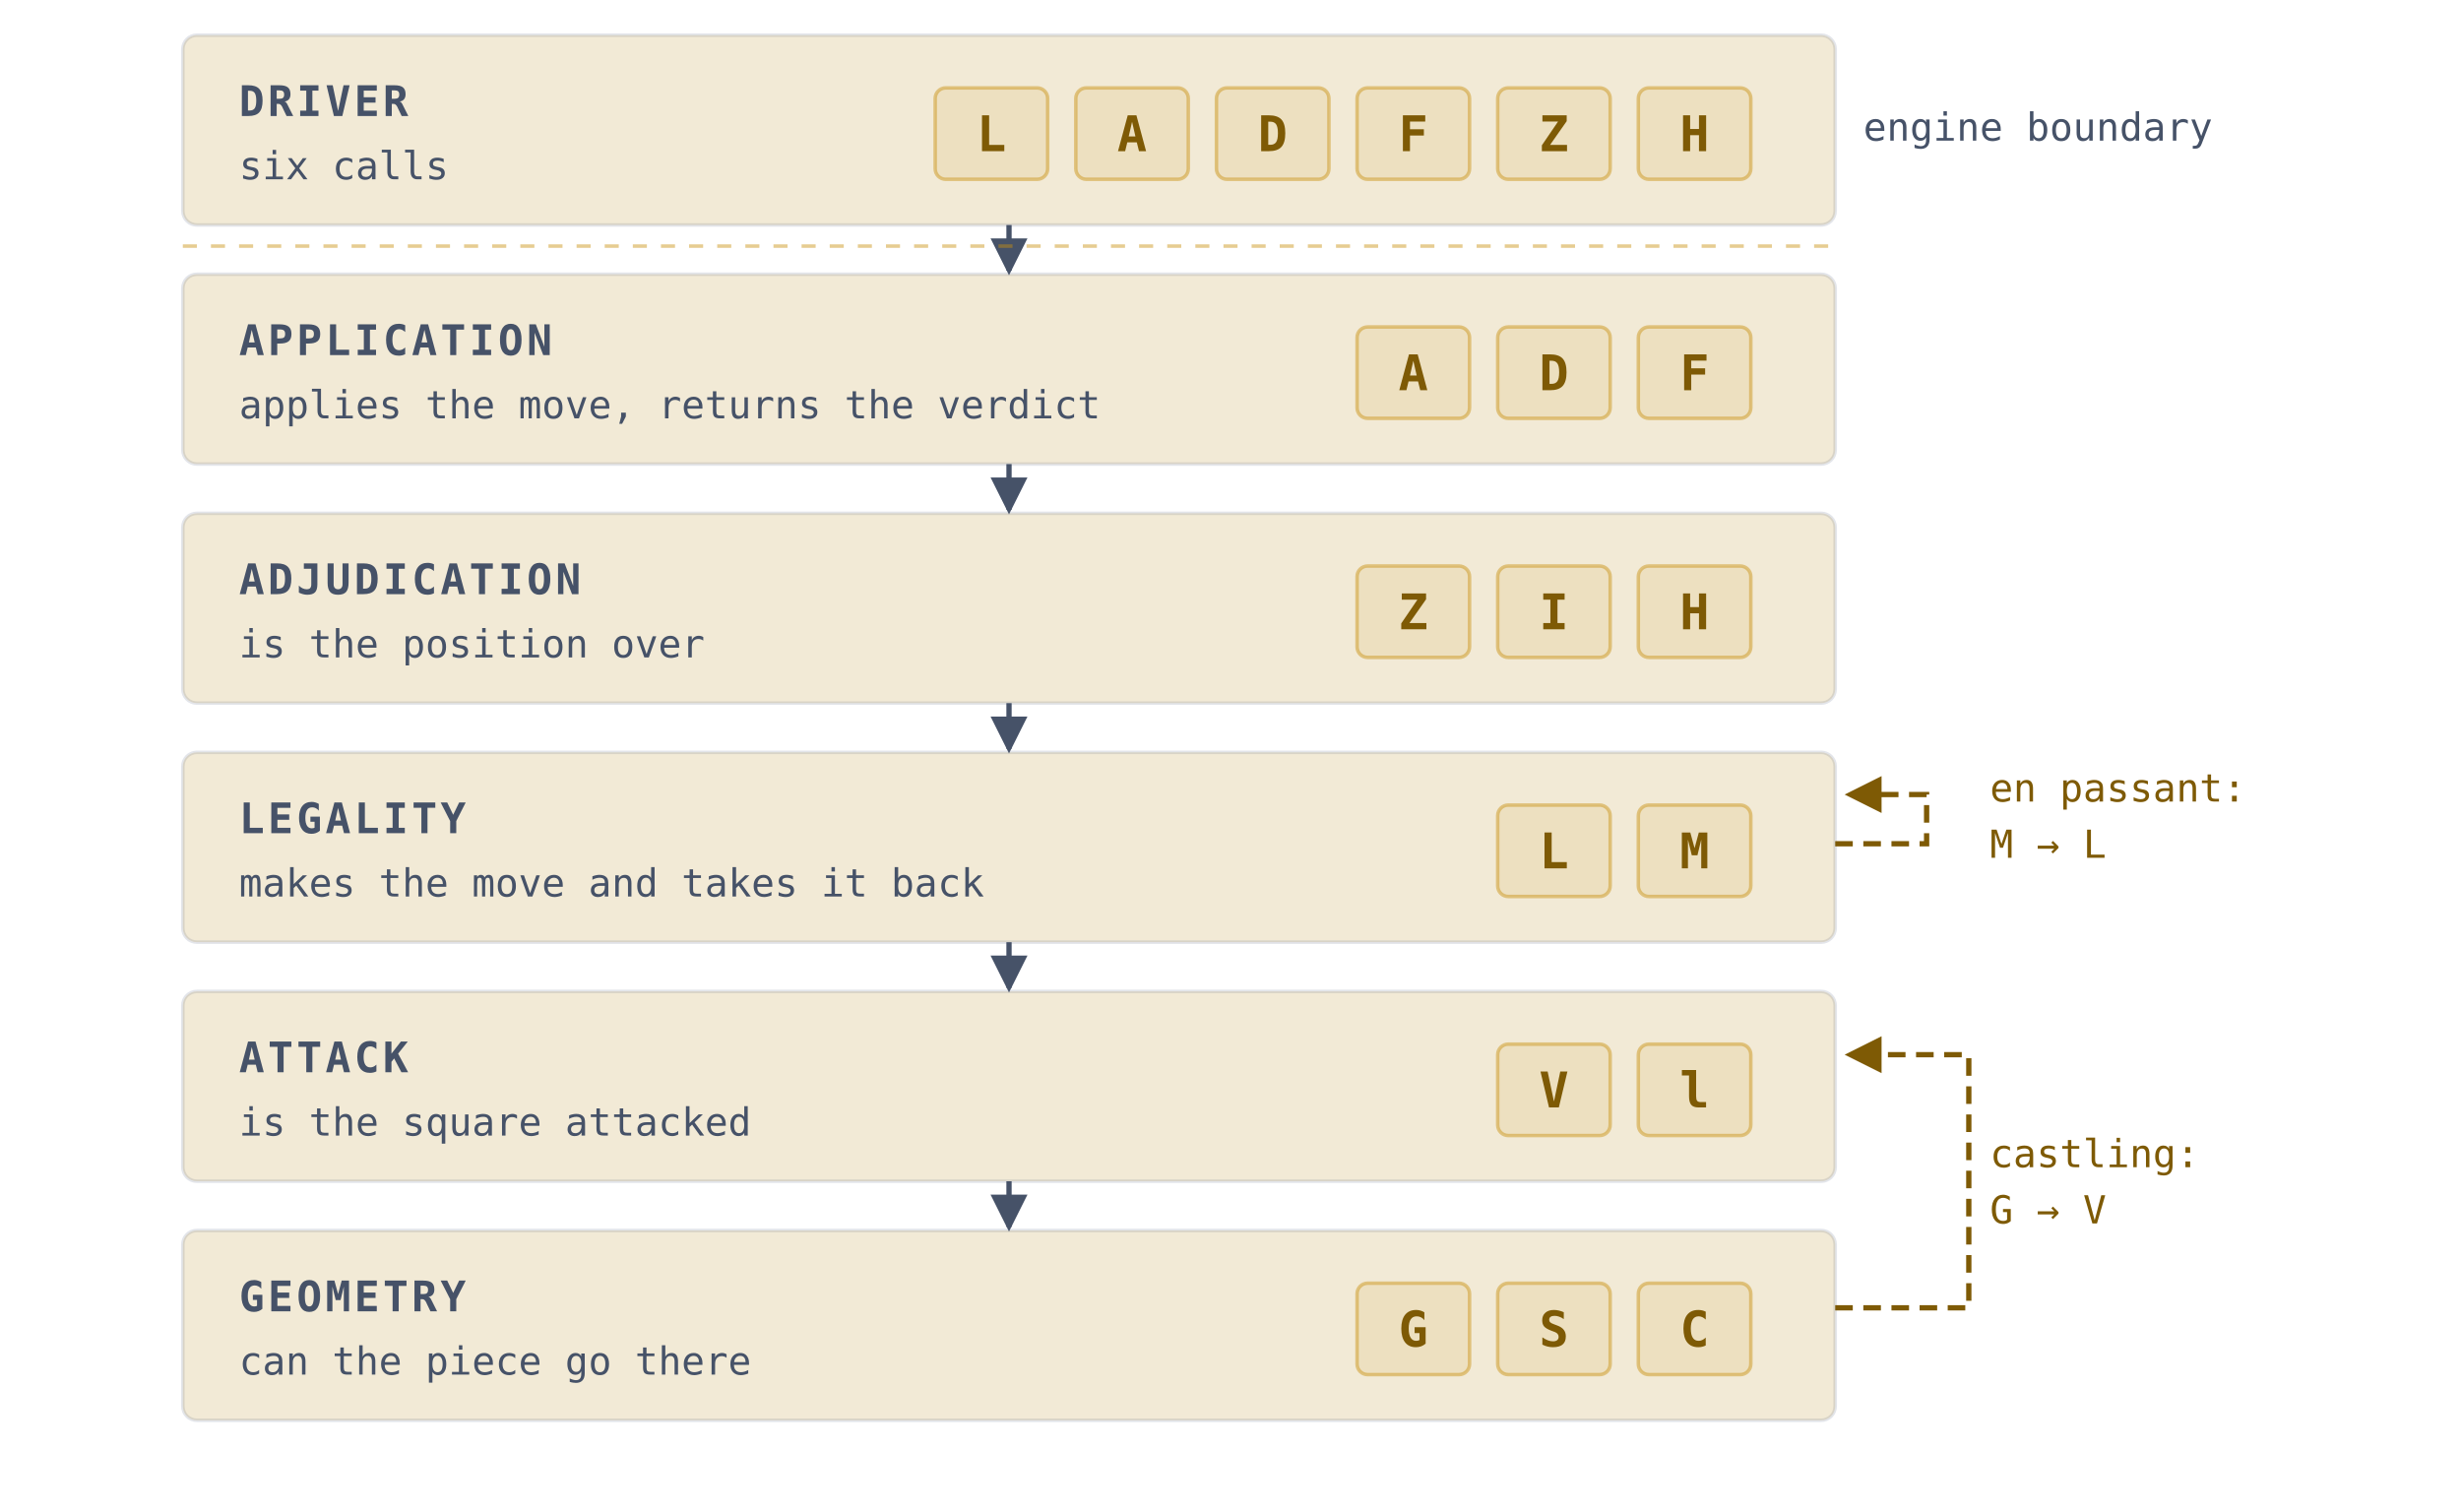
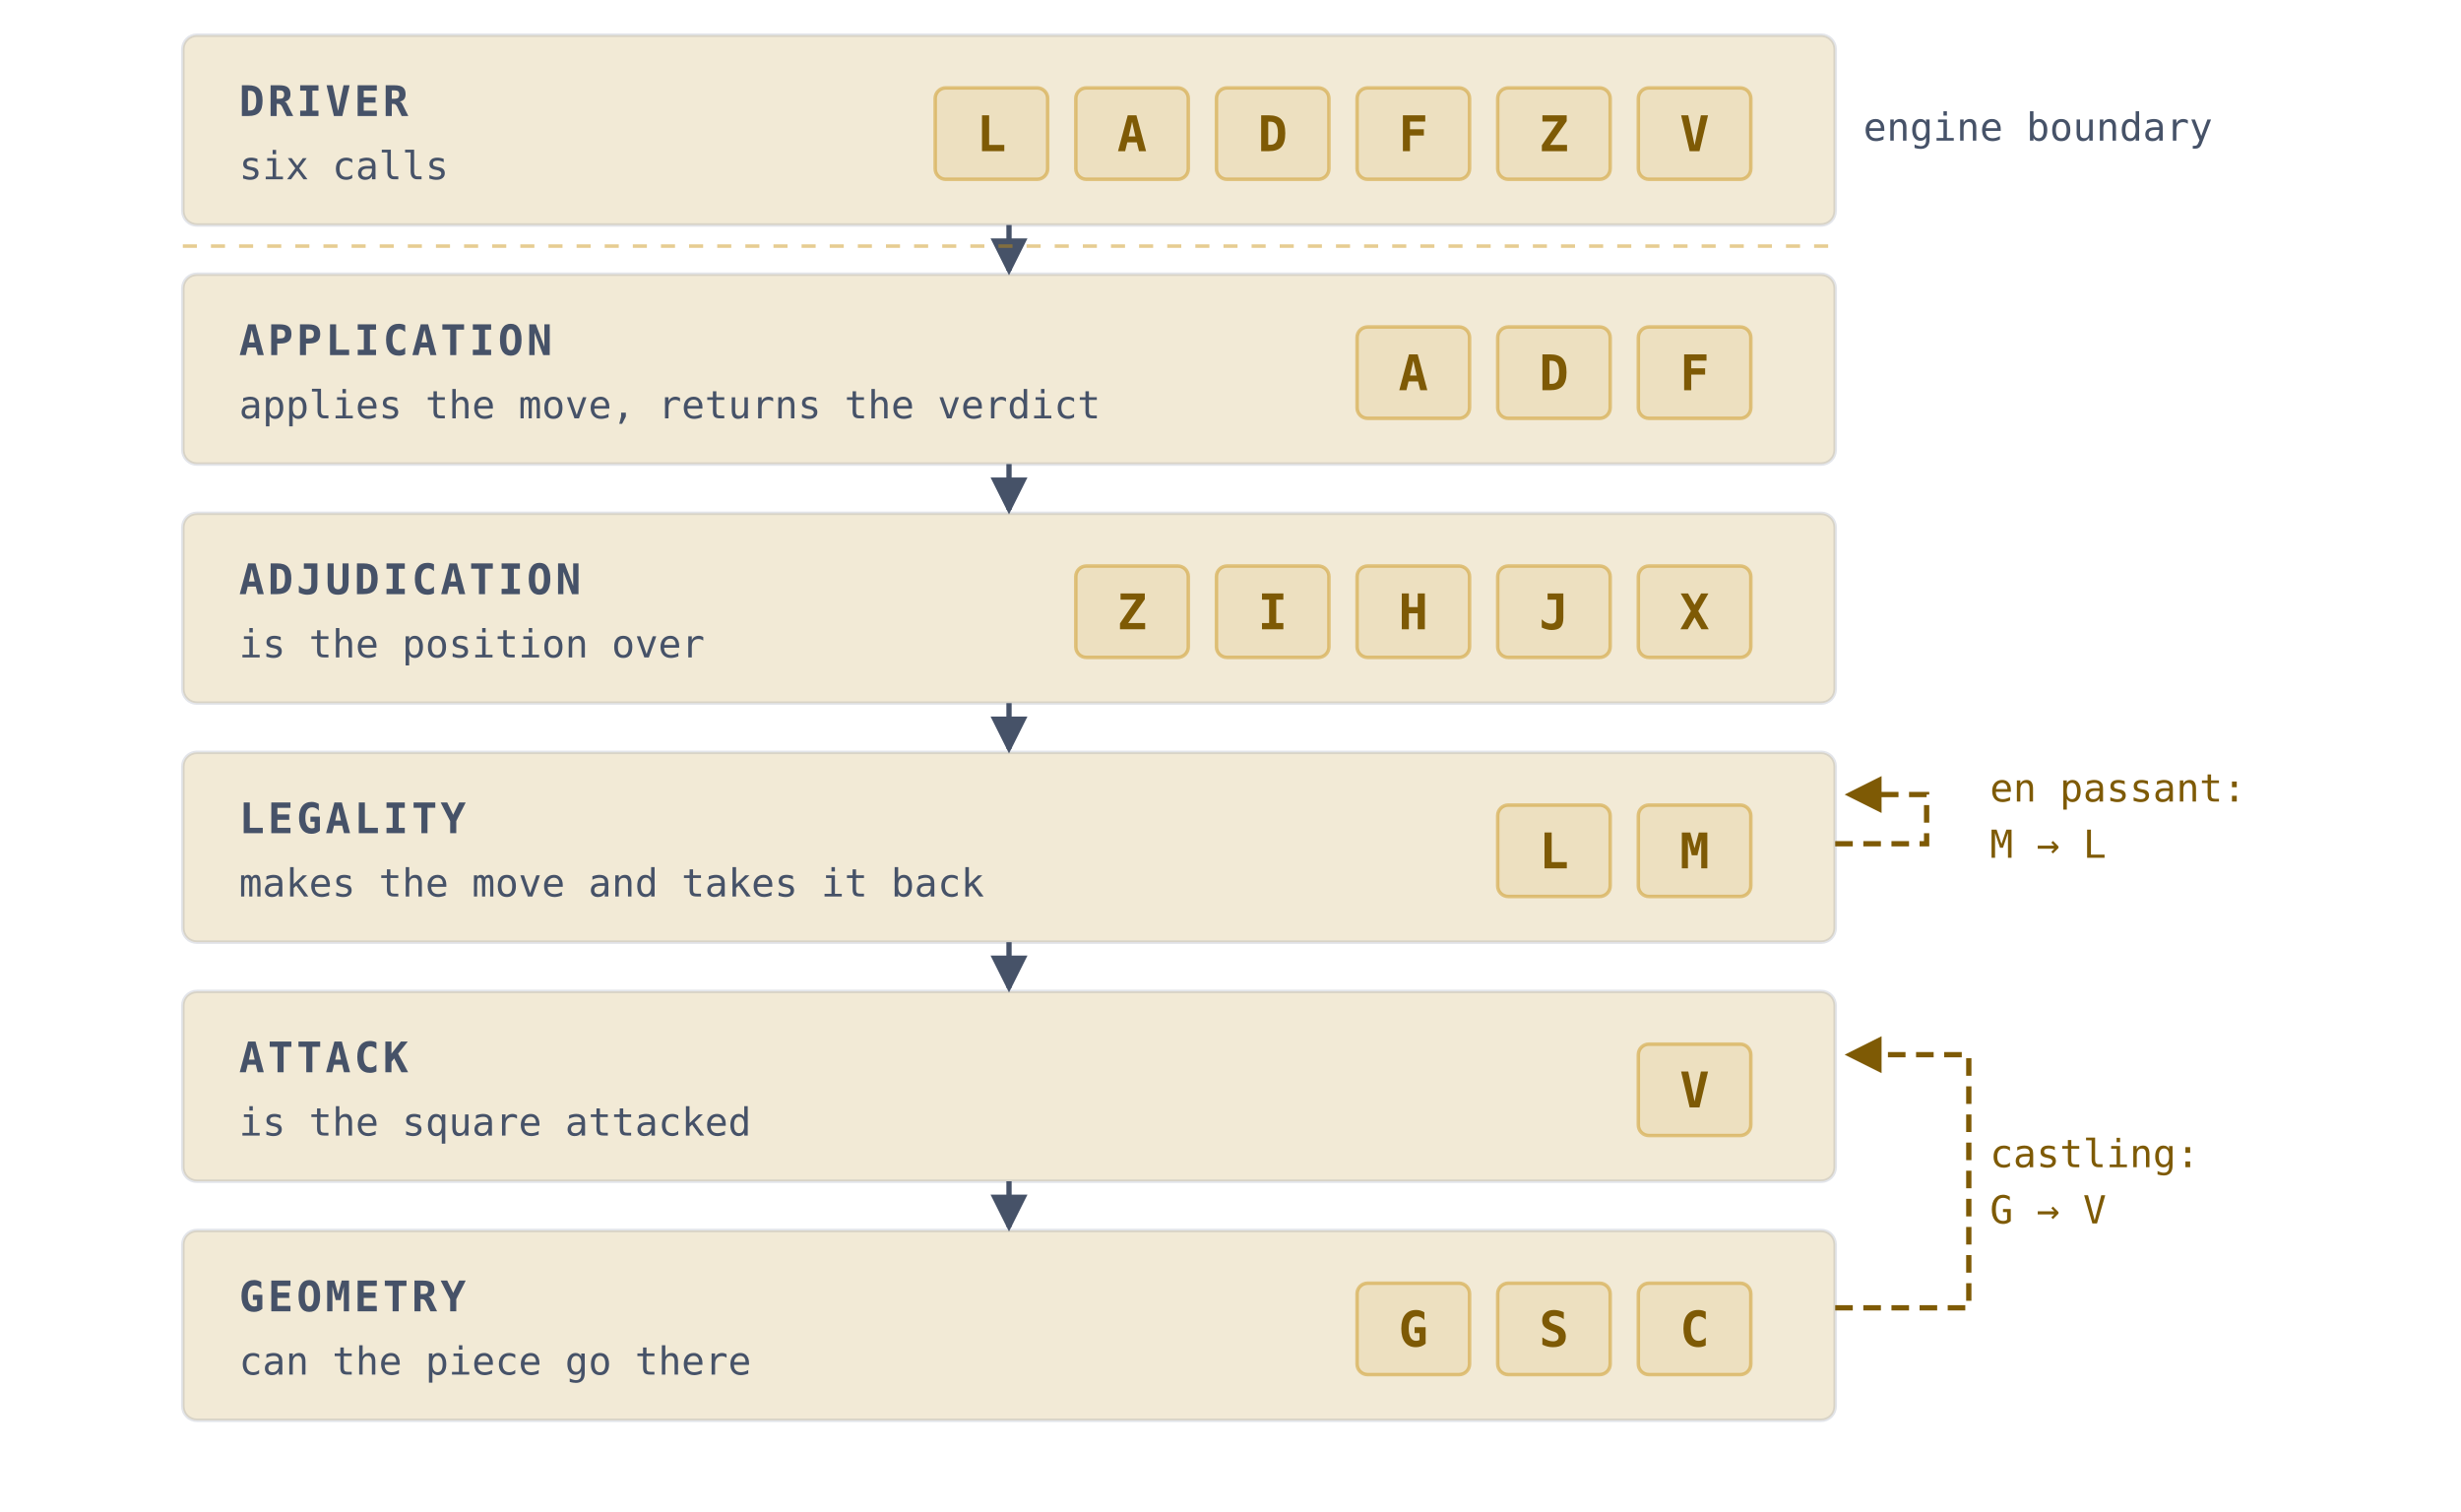
- <svg xmlns="http://www.w3.org/2000/svg" viewBox="0 0 700 430" width="700" height="430" role="img" aria-label="The engine's layer map: six layers from geometry to the driver, and two exceptional calls">
+ <svg xmlns="http://www.w3.org/2000/svg" viewBox="0 0 700 430" width="700" height="430" role="img" aria-label="The engine layer map: six layers from geometry to the driver, and two exceptional calls">
  <style>
.fl-bd{fill:#f2ead6;stroke:rgba(41,58,95,.13);stroke-width:1}
.fl-dv{fill:none;stroke:rgba(201,145,17,.46);stroke-width:1;stroke-dasharray:4 4}
.fl-lb{font:600 12px ui-monospace,'SF Mono',Menlo,Consolas,monospace;fill:#465268;letter-spacing:.08em}
.fl-cp{fill:rgba(201,145,17,.11);stroke:rgba(201,145,17,.46);stroke-width:1}
.fl-ct{font:700 14px ui-monospace,'SF Mono',Menlo,Consolas,monospace;fill:#7e5a05}
.fl-ar{fill:none;stroke:#465268;stroke-width:1.5}
.fl-ex{fill:none;stroke:#7e5a05;stroke-width:1.5;stroke-dasharray:5 3}
.fl-nt{font:400 11px ui-monospace,'SF Mono',Menlo,Consolas,monospace;fill:#7e5a05}
.fl-sb{font:400 11px ui-monospace,'SF Mono',Menlo,Consolas,monospace;fill:#465268}
</style>
  <defs>
    <marker id="fl-h" viewBox="0 0 8 8" refX="7" refY="4" markerWidth="7" markerHeight="7" orient="auto">
      <path d="M0 0 8 4 0 8z" fill="#465268" />
    </marker>
    <marker id="fl-g" viewBox="0 0 8 8" refX="7" refY="4" markerWidth="7" markerHeight="7" orient="auto">
      <path d="M0 0 8 4 0 8z" fill="#7e5a05" />
    </marker>
  </defs>
  <rect class="fl-bd" x="52" y="10" width="470" height="54" rx="4" />
  <text class="fl-lb" x="68" y="33">DRIVER</text>
  <text class="fl-sb" x="68" y="51">six calls</text>
  <rect class="fl-cp" x="266" y="25" width="32" height="26" rx="3" />
  <text class="fl-ct" x="282" y="43" text-anchor="middle">L</text>
  <rect class="fl-cp" x="306" y="25" width="32" height="26" rx="3" />
  <text class="fl-ct" x="322" y="43" text-anchor="middle">A</text>
  <rect class="fl-cp" x="346" y="25" width="32" height="26" rx="3" />
  <text class="fl-ct" x="362" y="43" text-anchor="middle">D</text>
  <rect class="fl-cp" x="386" y="25" width="32" height="26" rx="3" />
  <text class="fl-ct" x="402" y="43" text-anchor="middle">F</text>
  <rect class="fl-cp" x="426" y="25" width="32" height="26" rx="3" />
  <text class="fl-ct" x="442" y="43" text-anchor="middle">Z</text>
  <rect class="fl-cp" x="466" y="25" width="32" height="26" rx="3" />
-   <text class="fl-ct" x="482" y="43" text-anchor="middle">H</text>
+   <text class="fl-ct" x="482" y="43" text-anchor="middle">V</text>
  <rect class="fl-bd" x="52" y="78" width="470" height="54" rx="4" />
  <text class="fl-lb" x="68" y="101">APPLICATION</text>
  <text class="fl-sb" x="68" y="119">applies the move, returns the verdict</text>
  <rect class="fl-cp" x="386" y="93" width="32" height="26" rx="3" />
  <text class="fl-ct" x="402" y="111" text-anchor="middle">A</text>
  <rect class="fl-cp" x="426" y="93" width="32" height="26" rx="3" />
  <text class="fl-ct" x="442" y="111" text-anchor="middle">D</text>
  <rect class="fl-cp" x="466" y="93" width="32" height="26" rx="3" />
  <text class="fl-ct" x="482" y="111" text-anchor="middle">F</text>
  <rect class="fl-bd" x="52" y="146" width="470" height="54" rx="4" />
  <text class="fl-lb" x="68" y="169">ADJUDICATION</text>
  <text class="fl-sb" x="68" y="187">is the position over</text>
+   <rect class="fl-cp" x="306" y="161" width="32" height="26" rx="3" />
+   <text class="fl-ct" x="322" y="179" text-anchor="middle">Z</text>
+   <rect class="fl-cp" x="346" y="161" width="32" height="26" rx="3" />
+   <text class="fl-ct" x="362" y="179" text-anchor="middle">I</text>
  <rect class="fl-cp" x="386" y="161" width="32" height="26" rx="3" />
-   <text class="fl-ct" x="402" y="179" text-anchor="middle">Z</text>
+   <text class="fl-ct" x="402" y="179" text-anchor="middle">H</text>
  <rect class="fl-cp" x="426" y="161" width="32" height="26" rx="3" />
-   <text class="fl-ct" x="442" y="179" text-anchor="middle">I</text>
+   <text class="fl-ct" x="442" y="179" text-anchor="middle">J</text>
  <rect class="fl-cp" x="466" y="161" width="32" height="26" rx="3" />
-   <text class="fl-ct" x="482" y="179" text-anchor="middle">H</text>
+   <text class="fl-ct" x="482" y="179" text-anchor="middle">X</text>
  <rect class="fl-bd" x="52" y="214" width="470" height="54" rx="4" />
  <text class="fl-lb" x="68" y="237">LEGALITY</text>
  <text class="fl-sb" x="68" y="255">makes the move and takes it back</text>
  <rect class="fl-cp" x="426" y="229" width="32" height="26" rx="3" />
  <text class="fl-ct" x="442" y="247" text-anchor="middle">L</text>
  <rect class="fl-cp" x="466" y="229" width="32" height="26" rx="3" />
  <text class="fl-ct" x="482" y="247" text-anchor="middle">M</text>
  <rect class="fl-bd" x="52" y="282" width="470" height="54" rx="4" />
  <text class="fl-lb" x="68" y="305">ATTACK</text>
  <text class="fl-sb" x="68" y="323">is the square attacked</text>
-   <rect class="fl-cp" x="426" y="297" width="32" height="26" rx="3" />
-   <text class="fl-ct" x="442" y="315" text-anchor="middle">V</text>
  <rect class="fl-cp" x="466" y="297" width="32" height="26" rx="3" />
-   <text class="fl-ct" x="482" y="315" text-anchor="middle">l</text>
+   <text class="fl-ct" x="482" y="315" text-anchor="middle">V</text>
  <rect class="fl-bd" x="52" y="350" width="470" height="54" rx="4" />
  <text class="fl-lb" x="68" y="373">GEOMETRY</text>
  <text class="fl-sb" x="68" y="391">can the piece go there</text>
  <rect class="fl-cp" x="386" y="365" width="32" height="26" rx="3" />
  <text class="fl-ct" x="402" y="383" text-anchor="middle">G</text>
  <rect class="fl-cp" x="426" y="365" width="32" height="26" rx="3" />
  <text class="fl-ct" x="442" y="383" text-anchor="middle">S</text>
  <rect class="fl-cp" x="466" y="365" width="32" height="26" rx="3" />
  <text class="fl-ct" x="482" y="383" text-anchor="middle">C</text>
  <path class="fl-ar" d="M287 64 287 77" marker-end="url(#fl-h)" />
  <path class="fl-ar" d="M287 132 287 145" marker-end="url(#fl-h)" />
  <path class="fl-ar" d="M287 200 287 213" marker-end="url(#fl-h)" />
  <path class="fl-ar" d="M287 268 287 281" marker-end="url(#fl-h)" />
  <path class="fl-ar" d="M287 336 287 349" marker-end="url(#fl-h)" />
  <path class="fl-dv" d="M52 70 522 70" />
  <text class="fl-sb" x="530" y="40">engine boundary</text>
  <path class="fl-ex" d="M522 372 560 372 560 300 526 300" marker-end="url(#fl-g)" />
  <text class="fl-nt" x="566" y="332">castling:</text>
  <text class="fl-nt" x="566" y="348">G → V</text>
  <path class="fl-ex" d="M522 240 548 240 548 226 526 226" marker-end="url(#fl-g)" />
  <text class="fl-nt" x="566" y="228">en passant:</text>
  <text class="fl-nt" x="566" y="244">M → L</text>
</svg>
